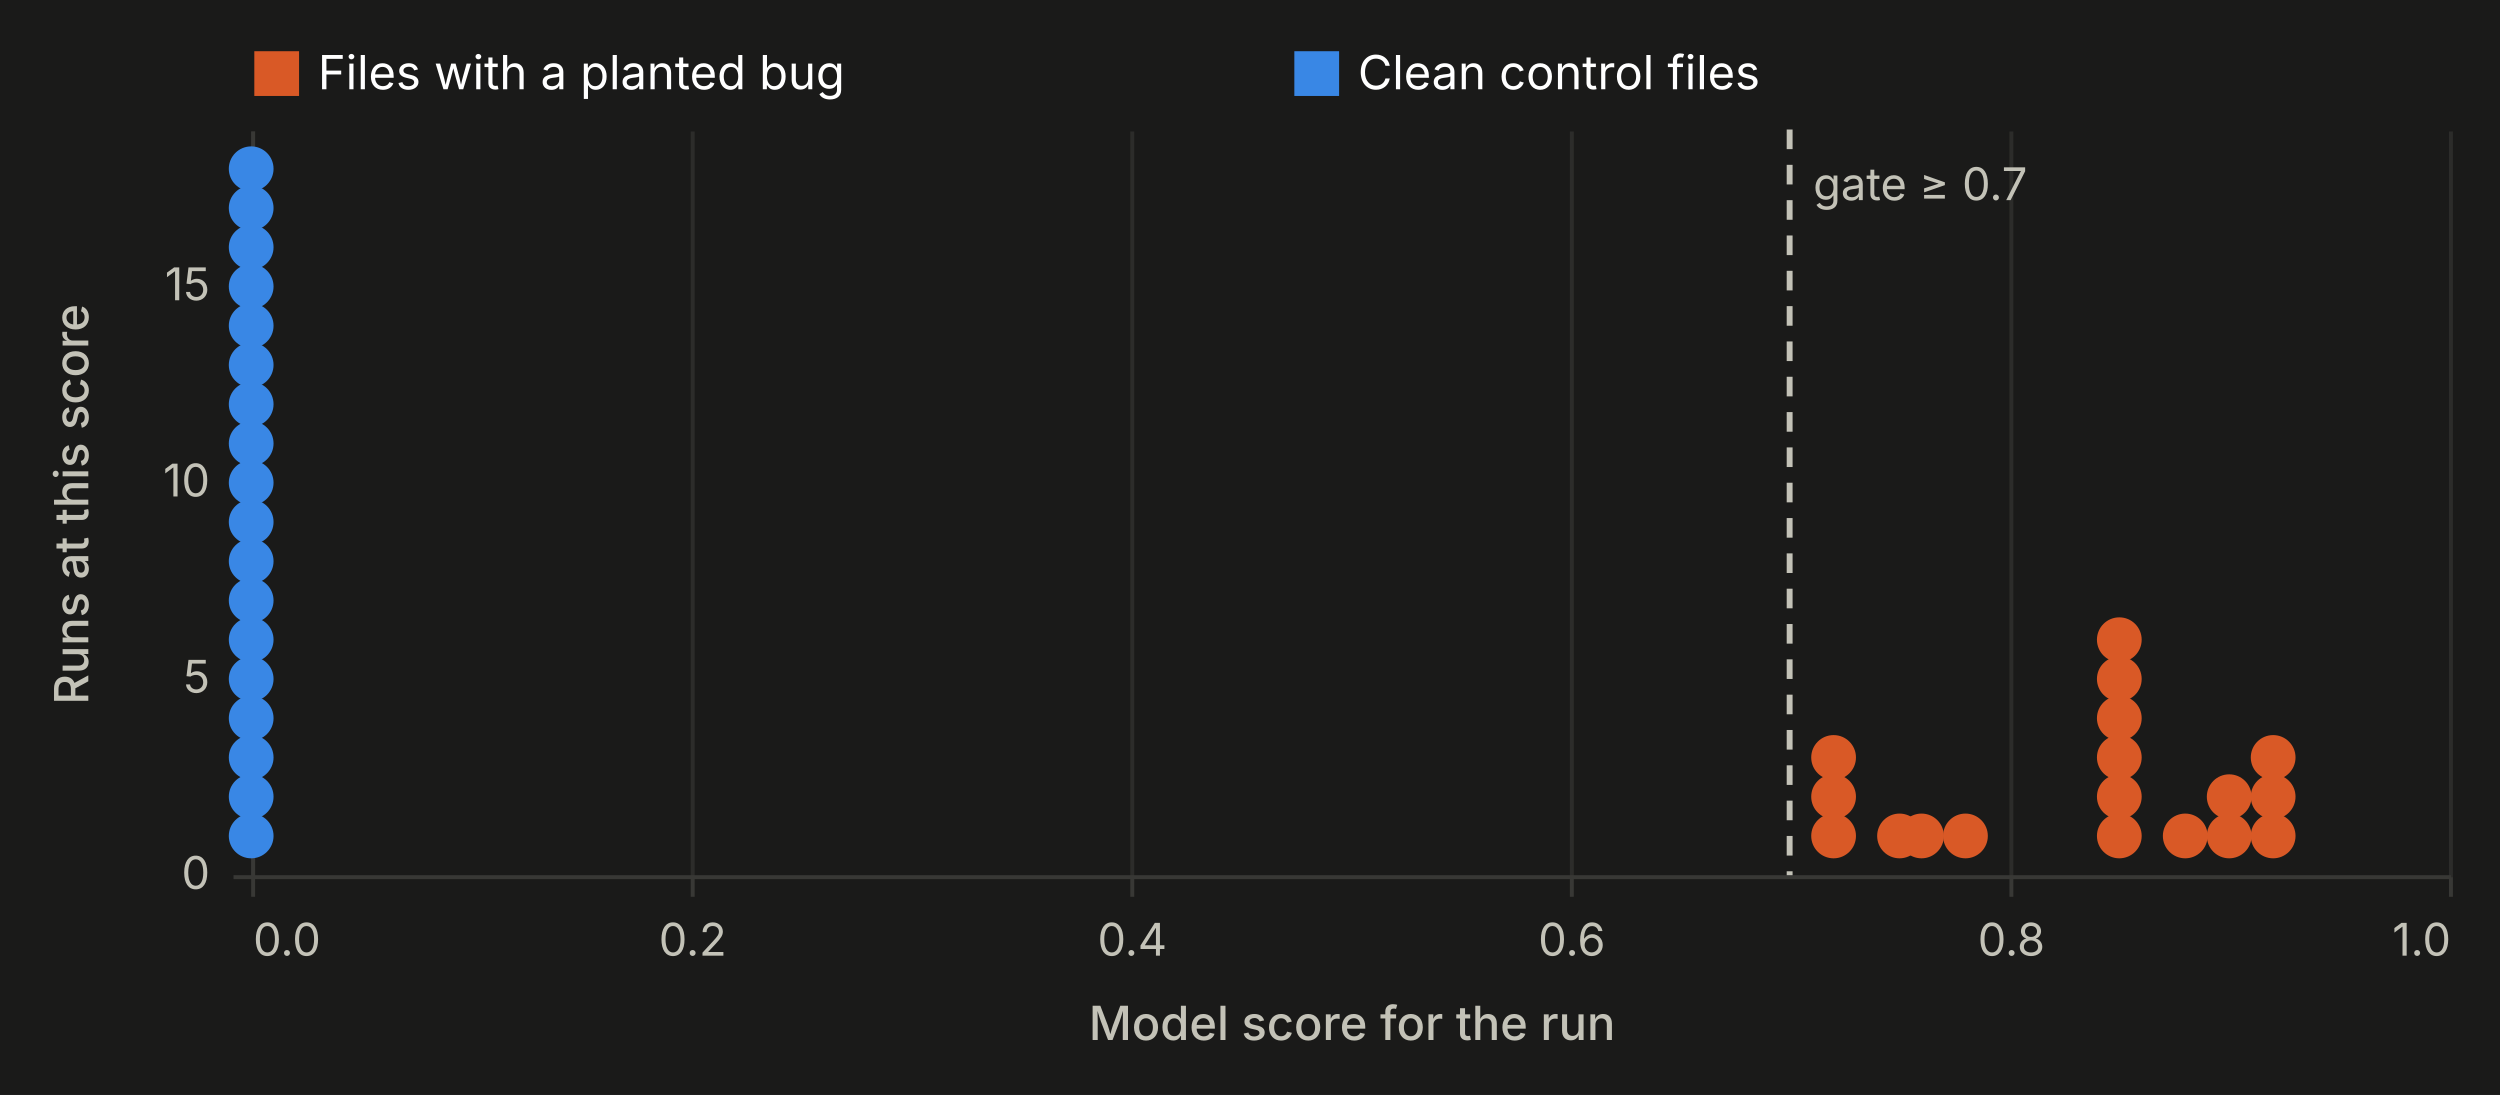
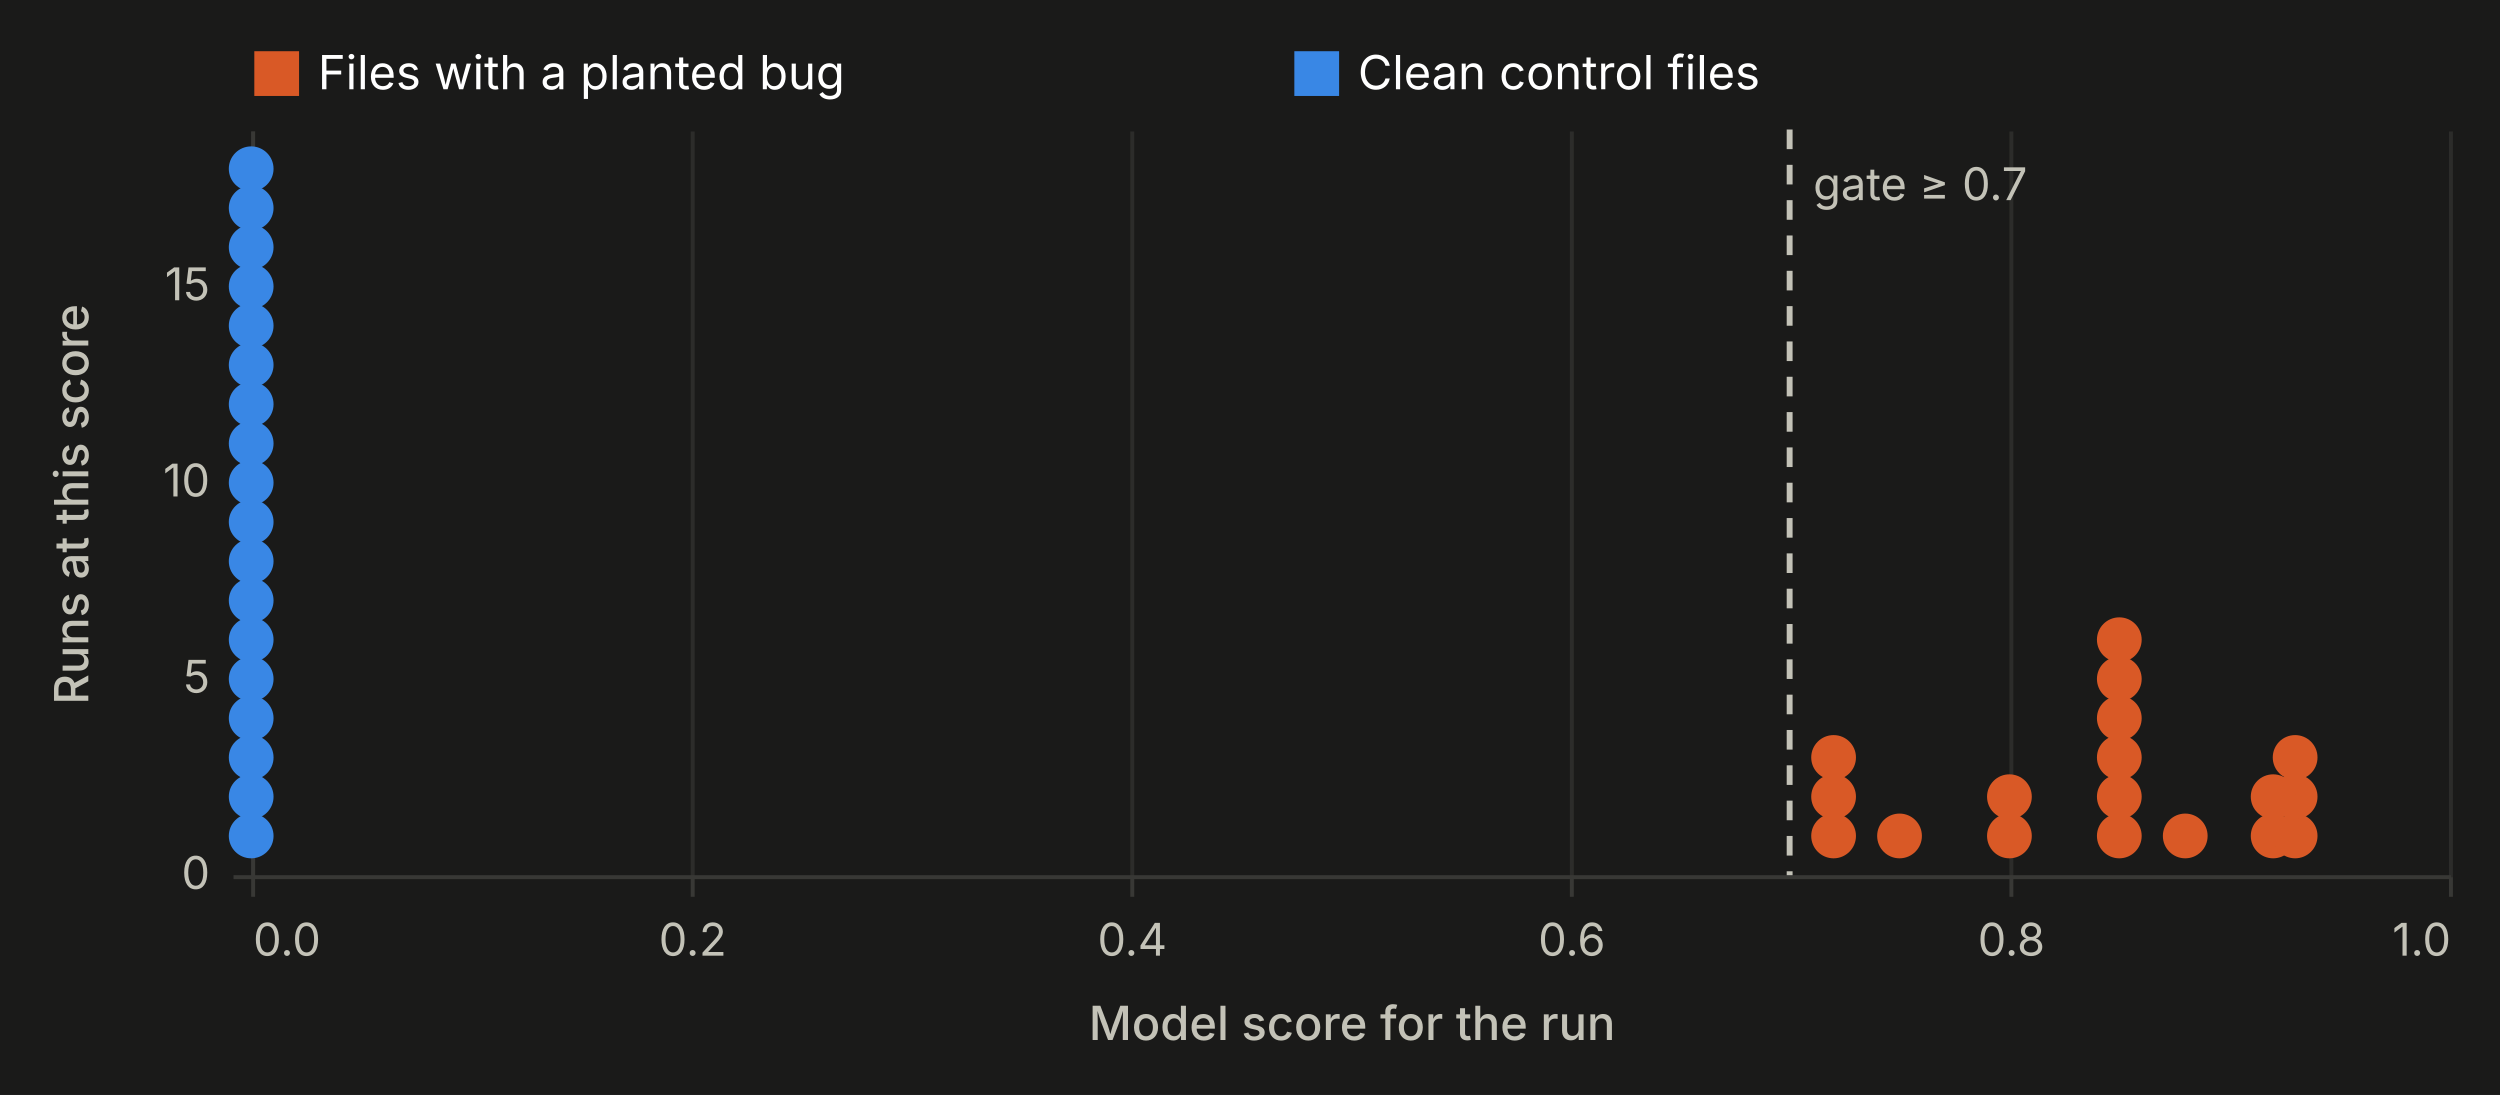
<svg xmlns="http://www.w3.org/2000/svg" style="background:#1a1a19" version="1.1" class="marks" width="637" height="279" viewBox="0 0 637 279">
  <rect width="637" height="279" fill="#1a1a19" />
  <g fill="none" stroke-miterlimit="4" transform="translate(64,33)">
    <g class="mark-group role-frame root" role="graphics-object" aria-roledescription="group mark container">
      <g transform="translate(0,0)">
        <path class="background" aria-hidden="true" d="M0,0h560v190h-560Z" />
        <g>
          <g class="mark-group role-axis" aria-hidden="true">
            <g transform="translate(0.5,190.5)">
              <path class="background" aria-hidden="true" d="M0,0h0v0h0Z" pointer-events="none" />
              <g>
                <g class="mark-rule role-axis-grid" pointer-events="none">
                  <line transform="translate(0,-190)" x2="0" y2="190" stroke="#2c2c2a" stroke-width="1" opacity="1" />
                  <line transform="translate(112,-190)" x2="0" y2="190" stroke="#2c2c2a" stroke-width="1" opacity="1" />
                  <line transform="translate(224,-190)" x2="0" y2="190" stroke="#2c2c2a" stroke-width="1" opacity="1" />
                  <line transform="translate(336,-190)" x2="0" y2="190" stroke="#2c2c2a" stroke-width="1" opacity="1" />
                  <line transform="translate(448,-190)" x2="0" y2="190" stroke="#2c2c2a" stroke-width="1" opacity="1" />
                  <line transform="translate(560,-190)" x2="0" y2="190" stroke="#2c2c2a" stroke-width="1" opacity="1" />
                </g>
              </g>
              <path class="foreground" aria-hidden="true" d="" pointer-events="none" display="none" />
            </g>
          </g>
          <g class="mark-group role-axis" role="graphics-symbol" aria-roledescription="axis" aria-label="X-axis titled 'Model score for the run' for a linear scale with values from 0.0 to 1.0">
            <g transform="translate(0.5,190.5)">
              <path class="background" aria-hidden="true" d="M0,0h0v0h0Z" pointer-events="none" />
              <g>
                <g class="mark-rule role-axis-tick" pointer-events="none">
                  <line transform="translate(0,0)" x2="0" y2="5" stroke="#383835" stroke-width="1" opacity="1" />
                  <line transform="translate(112,0)" x2="0" y2="5" stroke="#383835" stroke-width="1" opacity="1" />
                  <line transform="translate(224,0)" x2="0" y2="5" stroke="#383835" stroke-width="1" opacity="1" />
                  <line transform="translate(336,0)" x2="0" y2="5" stroke="#383835" stroke-width="1" opacity="1" />
                  <line transform="translate(448,0)" x2="0" y2="5" stroke="#383835" stroke-width="1" opacity="1" />
                  <line transform="translate(560,0)" x2="0" y2="5" stroke="#383835" stroke-width="1" opacity="1" />
                </g>
                <g class="mark-text role-axis-label" pointer-events="none">
                  <text text-anchor="start" transform="translate(0,20)" font-family="system-ui, -apple-system, &quot;Segoe UI&quot;, sans-serif" font-size="11.5px" fill="#c3c2b7" opacity="1">0.0</text>
                  <text text-anchor="middle" transform="translate(112,20)" font-family="system-ui, -apple-system, &quot;Segoe UI&quot;, sans-serif" font-size="11.5px" fill="#c3c2b7" opacity="1">0.2</text>
                  <text text-anchor="middle" transform="translate(224,20)" font-family="system-ui, -apple-system, &quot;Segoe UI&quot;, sans-serif" font-size="11.5px" fill="#c3c2b7" opacity="1">0.4</text>
                  <text text-anchor="middle" transform="translate(336,20)" font-family="system-ui, -apple-system, &quot;Segoe UI&quot;, sans-serif" font-size="11.5px" fill="#c3c2b7" opacity="1">0.6</text>
                  <text text-anchor="middle" transform="translate(448,20)" font-family="system-ui, -apple-system, &quot;Segoe UI&quot;, sans-serif" font-size="11.5px" fill="#c3c2b7" opacity="1">0.8</text>
                  <text text-anchor="end" transform="translate(560,20)" font-family="system-ui, -apple-system, &quot;Segoe UI&quot;, sans-serif" font-size="11.5px" fill="#c3c2b7" opacity="1">1.0</text>
                </g>
                <g class="mark-rule role-axis-domain" pointer-events="none">
                  <line transform="translate(0,0)" x2="560" y2="0" stroke="#383835" stroke-width="1" opacity="1" />
                </g>
                <g class="mark-text role-axis-title" pointer-events="none">
                  <text text-anchor="middle" transform="translate(280,41.5)" font-family="system-ui, -apple-system, &quot;Segoe UI&quot;, sans-serif" font-size="12px" font-weight="500" fill="#c3c2b7" opacity="1">Model score for the run</text>
                </g>
              </g>
              <path class="foreground" aria-hidden="true" d="" pointer-events="none" display="none" />
            </g>
          </g>
          <g class="mark-group role-axis" role="graphics-symbol" aria-roledescription="axis" aria-label="Y-axis titled 'Runs at this score' for a linear scale with values from 0 to 19">
            <g transform="translate(0.5,0.5)">
              <path class="background" aria-hidden="true" d="M0,0h0v0h0Z" pointer-events="none" />
              <g>
                <g class="mark-rule role-axis-tick" pointer-events="none">
                  <line transform="translate(0,190)" x2="-5" y2="0" stroke="#383835" stroke-width="1" opacity="1" />
                  <line transform="translate(0,140)" x2="-5" y2="0" stroke="#383835" stroke-width="1" opacity="1" />
                  <line transform="translate(0,90)" x2="-5" y2="0" stroke="#383835" stroke-width="1" opacity="1" />
                  <line transform="translate(0,40)" x2="-5" y2="0" stroke="#383835" stroke-width="1" opacity="1" />
                </g>
                <g class="mark-text role-axis-label" pointer-events="none">
                  <text text-anchor="end" transform="translate(-11,193)" font-family="system-ui, -apple-system, &quot;Segoe UI&quot;, sans-serif" font-size="11.5px" fill="#c3c2b7" opacity="1">0</text>
                  <text text-anchor="end" transform="translate(-11,143)" font-family="system-ui, -apple-system, &quot;Segoe UI&quot;, sans-serif" font-size="11.5px" fill="#c3c2b7" opacity="1">5</text>
                  <text text-anchor="end" transform="translate(-11,93)" font-family="system-ui, -apple-system, &quot;Segoe UI&quot;, sans-serif" font-size="11.5px" fill="#c3c2b7" opacity="1">10</text>
                  <text text-anchor="end" transform="translate(-11,43)" font-family="system-ui, -apple-system, &quot;Segoe UI&quot;, sans-serif" font-size="11.5px" fill="#c3c2b7" opacity="1">15</text>
                </g>
                <g class="mark-rule role-axis-domain" pointer-events="none">
                  <line transform="translate(0,190)" x2="0" y2="-190" stroke="#383835" stroke-width="1" opacity="1" />
                </g>
                <g class="mark-text role-axis-title" pointer-events="none">
                  <text text-anchor="middle" transform="translate(-39,95) rotate(-90) translate(0,-3)" font-family="system-ui, -apple-system, &quot;Segoe UI&quot;, sans-serif" font-size="12px" font-weight="500" fill="#c3c2b7" opacity="1">Runs at this score</text>
                </g>
              </g>
              <path class="foreground" aria-hidden="true" d="" pointer-events="none" display="none" />
            </g>
          </g>
          <g class="mark-rule role-mark layer_0_marks" role="graphics-object" aria-roledescription="rule mark container">
            <line aria-label="threshold: 0.7" role="graphics-symbol" aria-roledescription="rule mark" transform="translate(392,0)" x2="0" y2="190" stroke="#c3c2b7" stroke-width="1.5" stroke-dasharray="5,4" />
          </g>
          <g class="mark-text role-mark layer_1_marks" role="graphics-object" aria-roledescription="text mark container">
            <text aria-label="threshold: 0.7; label: gate ≥ 0.7" role="graphics-symbol" aria-roledescription="text mark" text-anchor="start" transform="translate(398,18)" font-family="system-ui, -apple-system, &quot;Segoe UI&quot;, sans-serif" font-size="11.5px" fill="#c3c2b7">gate ≥ 0.7</text>
          </g>
          <g class="mark-symbol role-mark layer_2_marks" role="graphics-object" aria-roledescription="symbol mark container">
            <path aria-label="score: 0; stack: 1; group: Clean control files" role="graphics-symbol" aria-roledescription="circle" transform="translate(0,180)" d="M5.701,0A5.701,5.701,0,1,1,-5.701,0A5.701,5.701,0,1,1,5.701,0" fill="#3987e5" stroke-width="2" opacity="1" />
            <path aria-label="score: 0; stack: 2; group: Clean control files" role="graphics-symbol" aria-roledescription="circle" transform="translate(0,170)" d="M5.701,0A5.701,5.701,0,1,1,-5.701,0A5.701,5.701,0,1,1,5.701,0" fill="#3987e5" stroke-width="2" opacity="1" />
            <path aria-label="score: 0; stack: 3; group: Clean control files" role="graphics-symbol" aria-roledescription="circle" transform="translate(0,160)" d="M5.701,0A5.701,5.701,0,1,1,-5.701,0A5.701,5.701,0,1,1,5.701,0" fill="#3987e5" stroke-width="2" opacity="1" />
            <path aria-label="score: 0.85; stack: 1; group: Files with a planted bug" role="graphics-symbol" aria-roledescription="circle" transform="translate(476,180)" d="M5.701,0A5.701,5.701,0,1,1,-5.701,0A5.701,5.701,0,1,1,5.701,0" fill="#d95926" stroke-width="2" opacity="1" />
            <path aria-label="score: 0.85; stack: 2; group: Files with a planted bug" role="graphics-symbol" aria-roledescription="circle" transform="translate(476,170)" d="M5.701,0A5.701,5.701,0,1,1,-5.701,0A5.701,5.701,0,1,1,5.701,0" fill="#d95926" stroke-width="2" opacity="1" />
            <path aria-label="score: 0.85; stack: 3; group: Files with a planted bug" role="graphics-symbol" aria-roledescription="circle" transform="translate(476,160)" d="M5.701,0A5.701,5.701,0,1,1,-5.701,0A5.701,5.701,0,1,1,5.701,0" fill="#d95926" stroke-width="2" opacity="1" />
            <path aria-label="score: 0; stack: 4; group: Clean control files" role="graphics-symbol" aria-roledescription="circle" transform="translate(0,150)" d="M5.701,0A5.701,5.701,0,1,1,-5.701,0A5.701,5.701,0,1,1,5.701,0" fill="#3987e5" stroke-width="2" opacity="1" />
            <path aria-label="score: 0; stack: 5; group: Clean control files" role="graphics-symbol" aria-roledescription="circle" transform="translate(0,140)" d="M5.701,0A5.701,5.701,0,1,1,-5.701,0A5.701,5.701,0,1,1,5.701,0" fill="#3987e5" stroke-width="2" opacity="1" />
            <path aria-label="score: 0; stack: 6; group: Clean control files" role="graphics-symbol" aria-roledescription="circle" transform="translate(0,130)" d="M5.701,0A5.701,5.701,0,1,1,-5.701,0A5.701,5.701,0,1,1,5.701,0" fill="#3987e5" stroke-width="2" opacity="1" />
            <path aria-label="score: 0.85; stack: 4; group: Files with a planted bug" role="graphics-symbol" aria-roledescription="circle" transform="translate(476,150)" d="M5.701,0A5.701,5.701,0,1,1,-5.701,0A5.701,5.701,0,1,1,5.701,0" fill="#d95926" stroke-width="2" opacity="1" />
+             <path aria-label="score: 0.92; stack: 1; group: Files with a planted bug" role="graphics-symbol" aria-roledescription="circle" transform="translate(515.2,180)" d="M5.701,0A5.701,5.701,0,1,1,-5.701,0A5.701,5.701,0,1,1,5.701,0" fill="#d95926" stroke-width="2" opacity="1" />
            <path aria-label="score: 0.85; stack: 5; group: Files with a planted bug" role="graphics-symbol" aria-roledescription="circle" transform="translate(476,140)" d="M5.701,0A5.701,5.701,0,1,1,-5.701,0A5.701,5.701,0,1,1,5.701,0" fill="#d95926" stroke-width="2" opacity="1" />
-             <path aria-label="score: 0.85; stack: 6; group: Files with a planted bug" role="graphics-symbol" aria-roledescription="circle" transform="translate(476,130)" d="M5.701,0A5.701,5.701,0,1,1,-5.701,0A5.701,5.701,0,1,1,5.701,0" fill="#d95926" stroke-width="2" opacity="1" />
            <path aria-label="score: 0.72; stack: 1; group: Files with a planted bug" role="graphics-symbol" aria-roledescription="circle" transform="translate(403.2,180)" d="M5.701,0A5.701,5.701,0,1,1,-5.701,0A5.701,5.701,0,1,1,5.701,0" fill="#d95926" stroke-width="2" opacity="1" />
            <path aria-label="score: 0.72; stack: 2; group: Files with a planted bug" role="graphics-symbol" aria-roledescription="circle" transform="translate(403.2,170)" d="M5.701,0A5.701,5.701,0,1,1,-5.701,0A5.701,5.701,0,1,1,5.701,0" fill="#d95926" stroke-width="2" opacity="1" />
-             <path aria-label="score: 0.75; stack: 1; group: Files with a planted bug" role="graphics-symbol" aria-roledescription="circle" transform="translate(420,180)" d="M5.701,0A5.701,5.701,0,1,1,-5.701,0A5.701,5.701,0,1,1,5.701,0" fill="#d95926" stroke-width="2" opacity="1" />
+             <path aria-label="score: 0.72; stack: 3; group: Files with a planted bug" role="graphics-symbol" aria-roledescription="circle" transform="translate(403.2,160)" d="M5.701,0A5.701,5.701,0,1,1,-5.701,0A5.701,5.701,0,1,1,5.701,0" fill="#d95926" stroke-width="2" opacity="1" />
            <path aria-label="score: 0; stack: 7; group: Clean control files" role="graphics-symbol" aria-roledescription="circle" transform="translate(0,120)" d="M5.701,0A5.701,5.701,0,1,1,-5.701,0A5.701,5.701,0,1,1,5.701,0" fill="#3987e5" stroke-width="2" opacity="1" />
            <path aria-label="score: 0; stack: 8; group: Clean control files" role="graphics-symbol" aria-roledescription="circle" transform="translate(0,110)" d="M5.701,0A5.701,5.701,0,1,1,-5.701,0A5.701,5.701,0,1,1,5.701,0" fill="#3987e5" stroke-width="2" opacity="1" />
            <path aria-label="score: 0; stack: 9; group: Clean control files" role="graphics-symbol" aria-roledescription="circle" transform="translate(0,100)" d="M5.701,0A5.701,5.701,0,1,1,-5.701,0A5.701,5.701,0,1,1,5.701,0" fill="#3987e5" stroke-width="2" opacity="1" />
            <path aria-label="score: 0; stack: 10; group: Clean control files" role="graphics-symbol" aria-roledescription="circle" transform="translate(0,90)" d="M5.701,0A5.701,5.701,0,1,1,-5.701,0A5.701,5.701,0,1,1,5.701,0" fill="#3987e5" stroke-width="2" opacity="1" />
            <path aria-label="score: 0; stack: 11; group: Clean control files" role="graphics-symbol" aria-roledescription="circle" transform="translate(0,80)" d="M5.701,0A5.701,5.701,0,1,1,-5.701,0A5.701,5.701,0,1,1,5.701,0" fill="#3987e5" stroke-width="2" opacity="1" />
            <path aria-label="score: 0; stack: 12; group: Clean control files" role="graphics-symbol" aria-roledescription="circle" transform="translate(0,70)" d="M5.701,0A5.701,5.701,0,1,1,-5.701,0A5.701,5.701,0,1,1,5.701,0" fill="#3987e5" stroke-width="2" opacity="1" />
            <path aria-label="score: 0; stack: 13; group: Clean control files" role="graphics-symbol" aria-roledescription="circle" transform="translate(0,60)" d="M5.701,0A5.701,5.701,0,1,1,-5.701,0A5.701,5.701,0,1,1,5.701,0" fill="#3987e5" stroke-width="2" opacity="1" />
            <path aria-label="score: 0; stack: 14; group: Clean control files" role="graphics-symbol" aria-roledescription="circle" transform="translate(0,50)" d="M5.701,0A5.701,5.701,0,1,1,-5.701,0A5.701,5.701,0,1,1,5.701,0" fill="#3987e5" stroke-width="2" opacity="1" />
            <path aria-label="score: 0; stack: 15; group: Clean control files" role="graphics-symbol" aria-roledescription="circle" transform="translate(0,40)" d="M5.701,0A5.701,5.701,0,1,1,-5.701,0A5.701,5.701,0,1,1,5.701,0" fill="#3987e5" stroke-width="2" opacity="1" />
-             <path aria-label="score: 0.92; stack: 1; group: Files with a planted bug" role="graphics-symbol" aria-roledescription="circle" transform="translate(515.2,180)" d="M5.701,0A5.701,5.701,0,1,1,-5.701,0A5.701,5.701,0,1,1,5.701,0" fill="#d95926" stroke-width="2" opacity="1" />
-             <path aria-label="score: 0.92; stack: 2; group: Files with a planted bug" role="graphics-symbol" aria-roledescription="circle" transform="translate(515.2,170)" d="M5.701,0A5.701,5.701,0,1,1,-5.701,0A5.701,5.701,0,1,1,5.701,0" fill="#d95926" stroke-width="2" opacity="1" />
-             <path aria-label="score: 0.92; stack: 3; group: Files with a planted bug" role="graphics-symbol" aria-roledescription="circle" transform="translate(515.2,160)" d="M5.701,0A5.701,5.701,0,1,1,-5.701,0A5.701,5.701,0,1,1,5.701,0" fill="#d95926" stroke-width="2" opacity="1" />
+             <path aria-label="score: 0.93; stack: 1; group: Files with a planted bug" role="graphics-symbol" aria-roledescription="circle" transform="translate(520.8,180)" d="M5.701,0A5.701,5.701,0,1,1,-5.701,0A5.701,5.701,0,1,1,5.701,0" fill="#d95926" stroke-width="2" opacity="1" />
+             <path aria-label="score: 0.93; stack: 2; group: Files with a planted bug" role="graphics-symbol" aria-roledescription="circle" transform="translate(520.8,170)" d="M5.701,0A5.701,5.701,0,1,1,-5.701,0A5.701,5.701,0,1,1,5.701,0" fill="#d95926" stroke-width="2" opacity="1" />
+             <path aria-label="score: 0.93; stack: 3; group: Files with a planted bug" role="graphics-symbol" aria-roledescription="circle" transform="translate(520.8,160)" d="M5.701,0A5.701,5.701,0,1,1,-5.701,0A5.701,5.701,0,1,1,5.701,0" fill="#d95926" stroke-width="2" opacity="1" />
            <path aria-label="score: 0; stack: 16; group: Clean control files" role="graphics-symbol" aria-roledescription="circle" transform="translate(0,30)" d="M5.701,0A5.701,5.701,0,1,1,-5.701,0A5.701,5.701,0,1,1,5.701,0" fill="#3987e5" stroke-width="2" opacity="1" />
            <path aria-label="score: 0; stack: 17; group: Clean control files" role="graphics-symbol" aria-roledescription="circle" transform="translate(0,20)" d="M5.701,0A5.701,5.701,0,1,1,-5.701,0A5.701,5.701,0,1,1,5.701,0" fill="#3987e5" stroke-width="2" opacity="1" />
            <path aria-label="score: 0; stack: 18; group: Clean control files" role="graphics-symbol" aria-roledescription="circle" transform="translate(0,10)" d="M5.701,0A5.701,5.701,0,1,1,-5.701,0A5.701,5.701,0,1,1,5.701,0" fill="#3987e5" stroke-width="2" opacity="1" />
-             <path aria-label="score: 0.9; stack: 1; group: Files with a planted bug" role="graphics-symbol" aria-roledescription="circle" transform="translate(504,180)" d="M5.701,0A5.701,5.701,0,1,1,-5.701,0A5.701,5.701,0,1,1,5.701,0" fill="#d95926" stroke-width="2" opacity="1" />
            <path aria-label="score: 0.88; stack: 1; group: Files with a planted bug" role="graphics-symbol" aria-roledescription="circle" transform="translate(492.8,180)" d="M5.701,0A5.701,5.701,0,1,1,-5.701,0A5.701,5.701,0,1,1,5.701,0" fill="#d95926" stroke-width="2" opacity="1" />
-             <path aria-label="score: 0.9; stack: 2; group: Files with a planted bug" role="graphics-symbol" aria-roledescription="circle" transform="translate(504,170)" d="M5.701,0A5.701,5.701,0,1,1,-5.701,0A5.701,5.701,0,1,1,5.701,0" fill="#d95926" stroke-width="2" opacity="1" />
-             <path aria-label="score: 0.72; stack: 3; group: Files with a planted bug" role="graphics-symbol" aria-roledescription="circle" transform="translate(403.2,160)" d="M5.701,0A5.701,5.701,0,1,1,-5.701,0A5.701,5.701,0,1,1,5.701,0" fill="#d95926" stroke-width="2" opacity="1" />
-             <path aria-label="score: 0.78; stack: 1; group: Files with a planted bug" role="graphics-symbol" aria-roledescription="circle" transform="translate(436.8,180)" d="M5.701,0A5.701,5.701,0,1,1,-5.701,0A5.701,5.701,0,1,1,5.701,0" fill="#d95926" stroke-width="2" opacity="1" />
-             <path aria-label="score: 0.76; stack: 1; group: Files with a planted bug" role="graphics-symbol" aria-roledescription="circle" transform="translate(425.6,180)" d="M5.701,0A5.701,5.701,0,1,1,-5.701,0A5.701,5.701,0,1,1,5.701,0" fill="#d95926" stroke-width="2" opacity="1" />
+             <path aria-label="score: 0.92; stack: 2; group: Files with a planted bug" role="graphics-symbol" aria-roledescription="circle" transform="translate(515.2,170)" d="M5.701,0A5.701,5.701,0,1,1,-5.701,0A5.701,5.701,0,1,1,5.701,0" fill="#d95926" stroke-width="2" opacity="1" />
+             <path aria-label="score: 0.85; stack: 6; group: Files with a planted bug" role="graphics-symbol" aria-roledescription="circle" transform="translate(476,130)" d="M5.701,0A5.701,5.701,0,1,1,-5.701,0A5.701,5.701,0,1,1,5.701,0" fill="#d95926" stroke-width="2" opacity="1" />
+             <path aria-label="score: 0.8; stack: 1; group: Files with a planted bug" role="graphics-symbol" aria-roledescription="circle" transform="translate(448,180)" d="M5.701,0A5.701,5.701,0,1,1,-5.701,0A5.701,5.701,0,1,1,5.701,0" fill="#d95926" stroke-width="2" opacity="1" />
+             <path aria-label="score: 0.8; stack: 2; group: Files with a planted bug" role="graphics-symbol" aria-roledescription="circle" transform="translate(448,170)" d="M5.701,0A5.701,5.701,0,1,1,-5.701,0A5.701,5.701,0,1,1,5.701,0" fill="#d95926" stroke-width="2" opacity="1" />
+             <path aria-label="score: 0.75; stack: 1; group: Files with a planted bug" role="graphics-symbol" aria-roledescription="circle" transform="translate(420,180)" d="M5.701,0A5.701,5.701,0,1,1,-5.701,0A5.701,5.701,0,1,1,5.701,0" fill="#d95926" stroke-width="2" opacity="1" />
          </g>
          <g class="mark-group role-legend" role="graphics-symbol" aria-roledescription="legend" aria-label="Symbol legend for fill color with 2 values: Files with a planted bug, Clean control files">
            <g transform="translate(0,-21)">
              <path class="background" aria-hidden="true" d="M0,0h464v13h-464Z" pointer-events="none" />
              <g>
                <g class="mark-group role-legend-entry">
                  <g transform="translate(0,0)">
                    <path class="background" aria-hidden="true" d="M0,0h0v0h0Z" pointer-events="none" />
                    <g>
                      <g class="mark-group role-scope" role="graphics-object" aria-roledescription="group mark container">
                        <g transform="translate(0,0.25)">
                          <path class="background" aria-hidden="true" d="M0,0h247v12.5h-247Z" pointer-events="none" opacity="1" />
                          <g>
                            <g class="mark-symbol role-legend-symbol" pointer-events="none">
                              <path transform="translate(6.5,6.5)" d="M-5.701,-5.701h11.402v11.402h-11.402Z" fill="#d95926" stroke-width="1.5" opacity="1" />
                            </g>
                            <g class="mark-text role-legend-label" pointer-events="none">
                              <text text-anchor="start" transform="translate(17,10.5)" font-family="system-ui, -apple-system, &quot;Segoe UI&quot;, sans-serif" font-size="12px" fill="#ffffff" opacity="1">Files with a planted bug</text>
                            </g>
                          </g>
                          <path class="foreground" aria-hidden="true" d="" pointer-events="none" display="none" />
                        </g>
                        <g transform="translate(265,0.25)">
                          <path class="background" aria-hidden="true" d="M0,0h199v12.5h-199Z" pointer-events="none" opacity="1" />
                          <g>
                            <g class="mark-symbol role-legend-symbol" pointer-events="none">
                              <path transform="translate(6.5,6.5)" d="M-5.701,-5.701h11.402v11.402h-11.402Z" fill="#3987e5" stroke-width="1.5" opacity="1" />
                            </g>
                            <g class="mark-text role-legend-label" pointer-events="none">
                              <text text-anchor="start" transform="translate(17,10.5)" font-family="system-ui, -apple-system, &quot;Segoe UI&quot;, sans-serif" font-size="12px" fill="#ffffff" opacity="1">Clean control files</text>
                            </g>
                          </g>
                          <path class="foreground" aria-hidden="true" d="" pointer-events="none" display="none" />
                        </g>
                      </g>
                    </g>
                    <path class="foreground" aria-hidden="true" d="" pointer-events="none" display="none" />
                  </g>
                </g>
              </g>
              <path class="foreground" aria-hidden="true" d="" pointer-events="none" display="none" />
            </g>
          </g>
        </g>
        <path class="foreground" aria-hidden="true" d="" display="none" />
      </g>
    </g>
  </g>
</svg>
